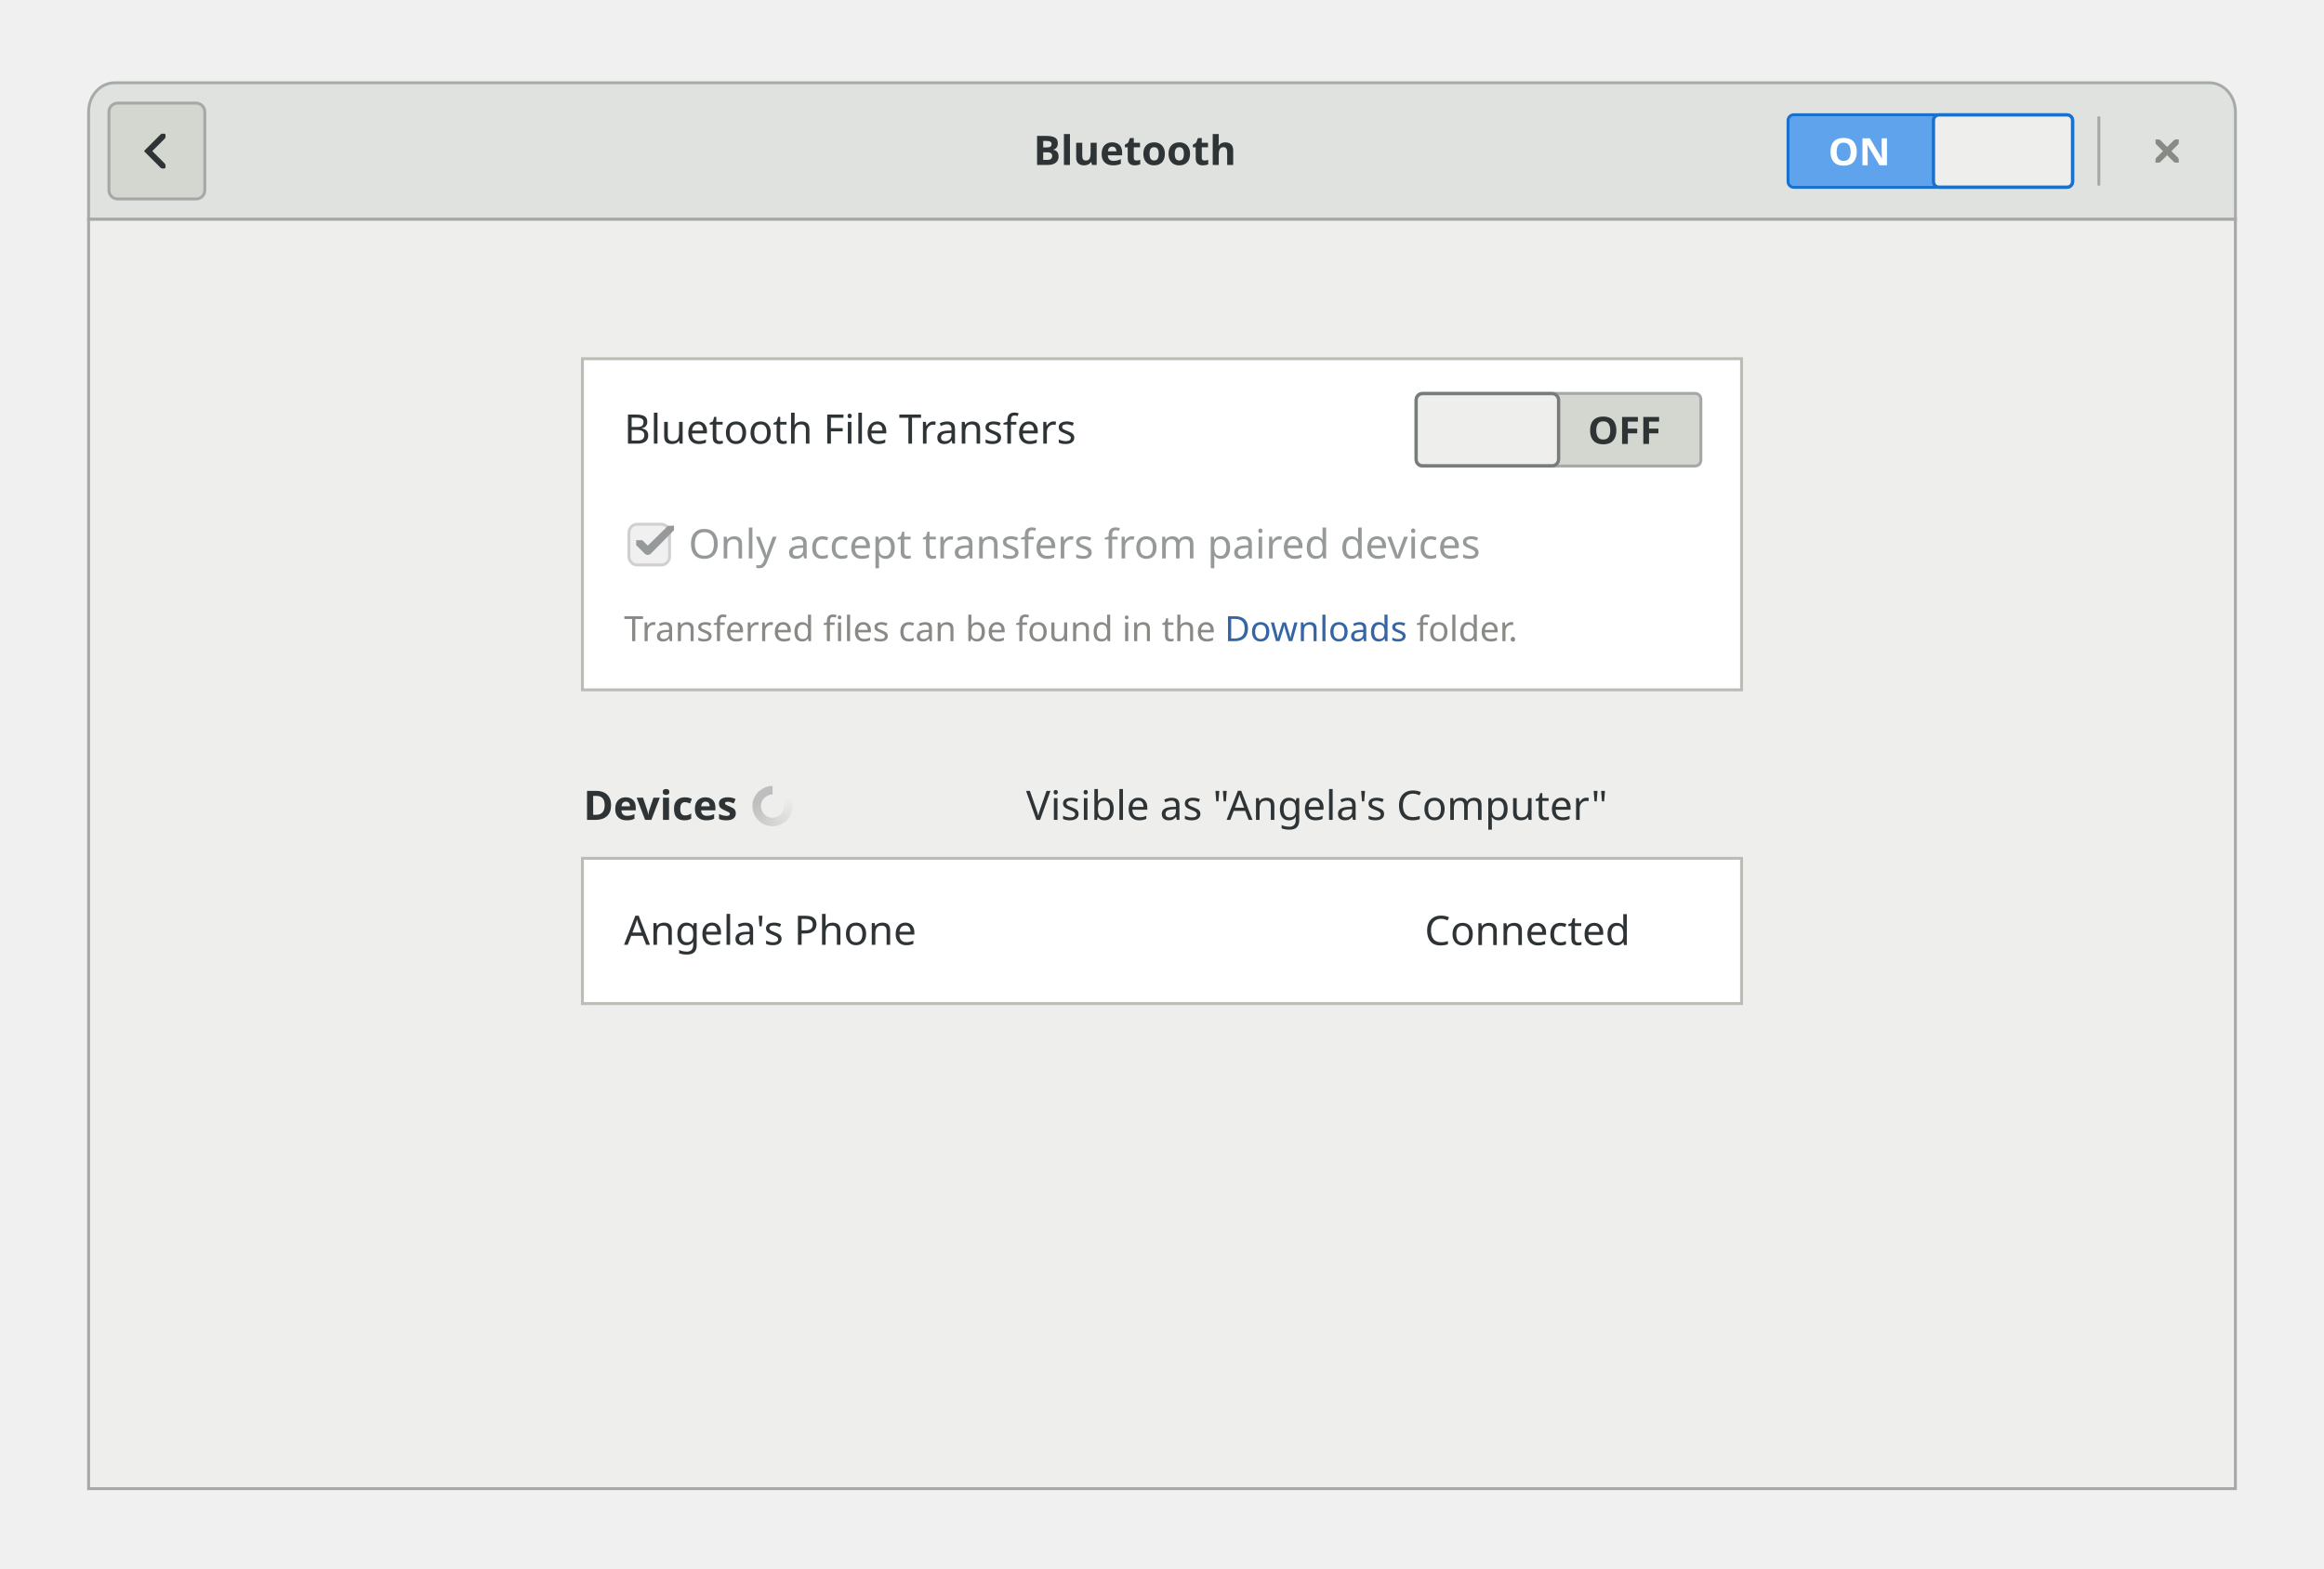
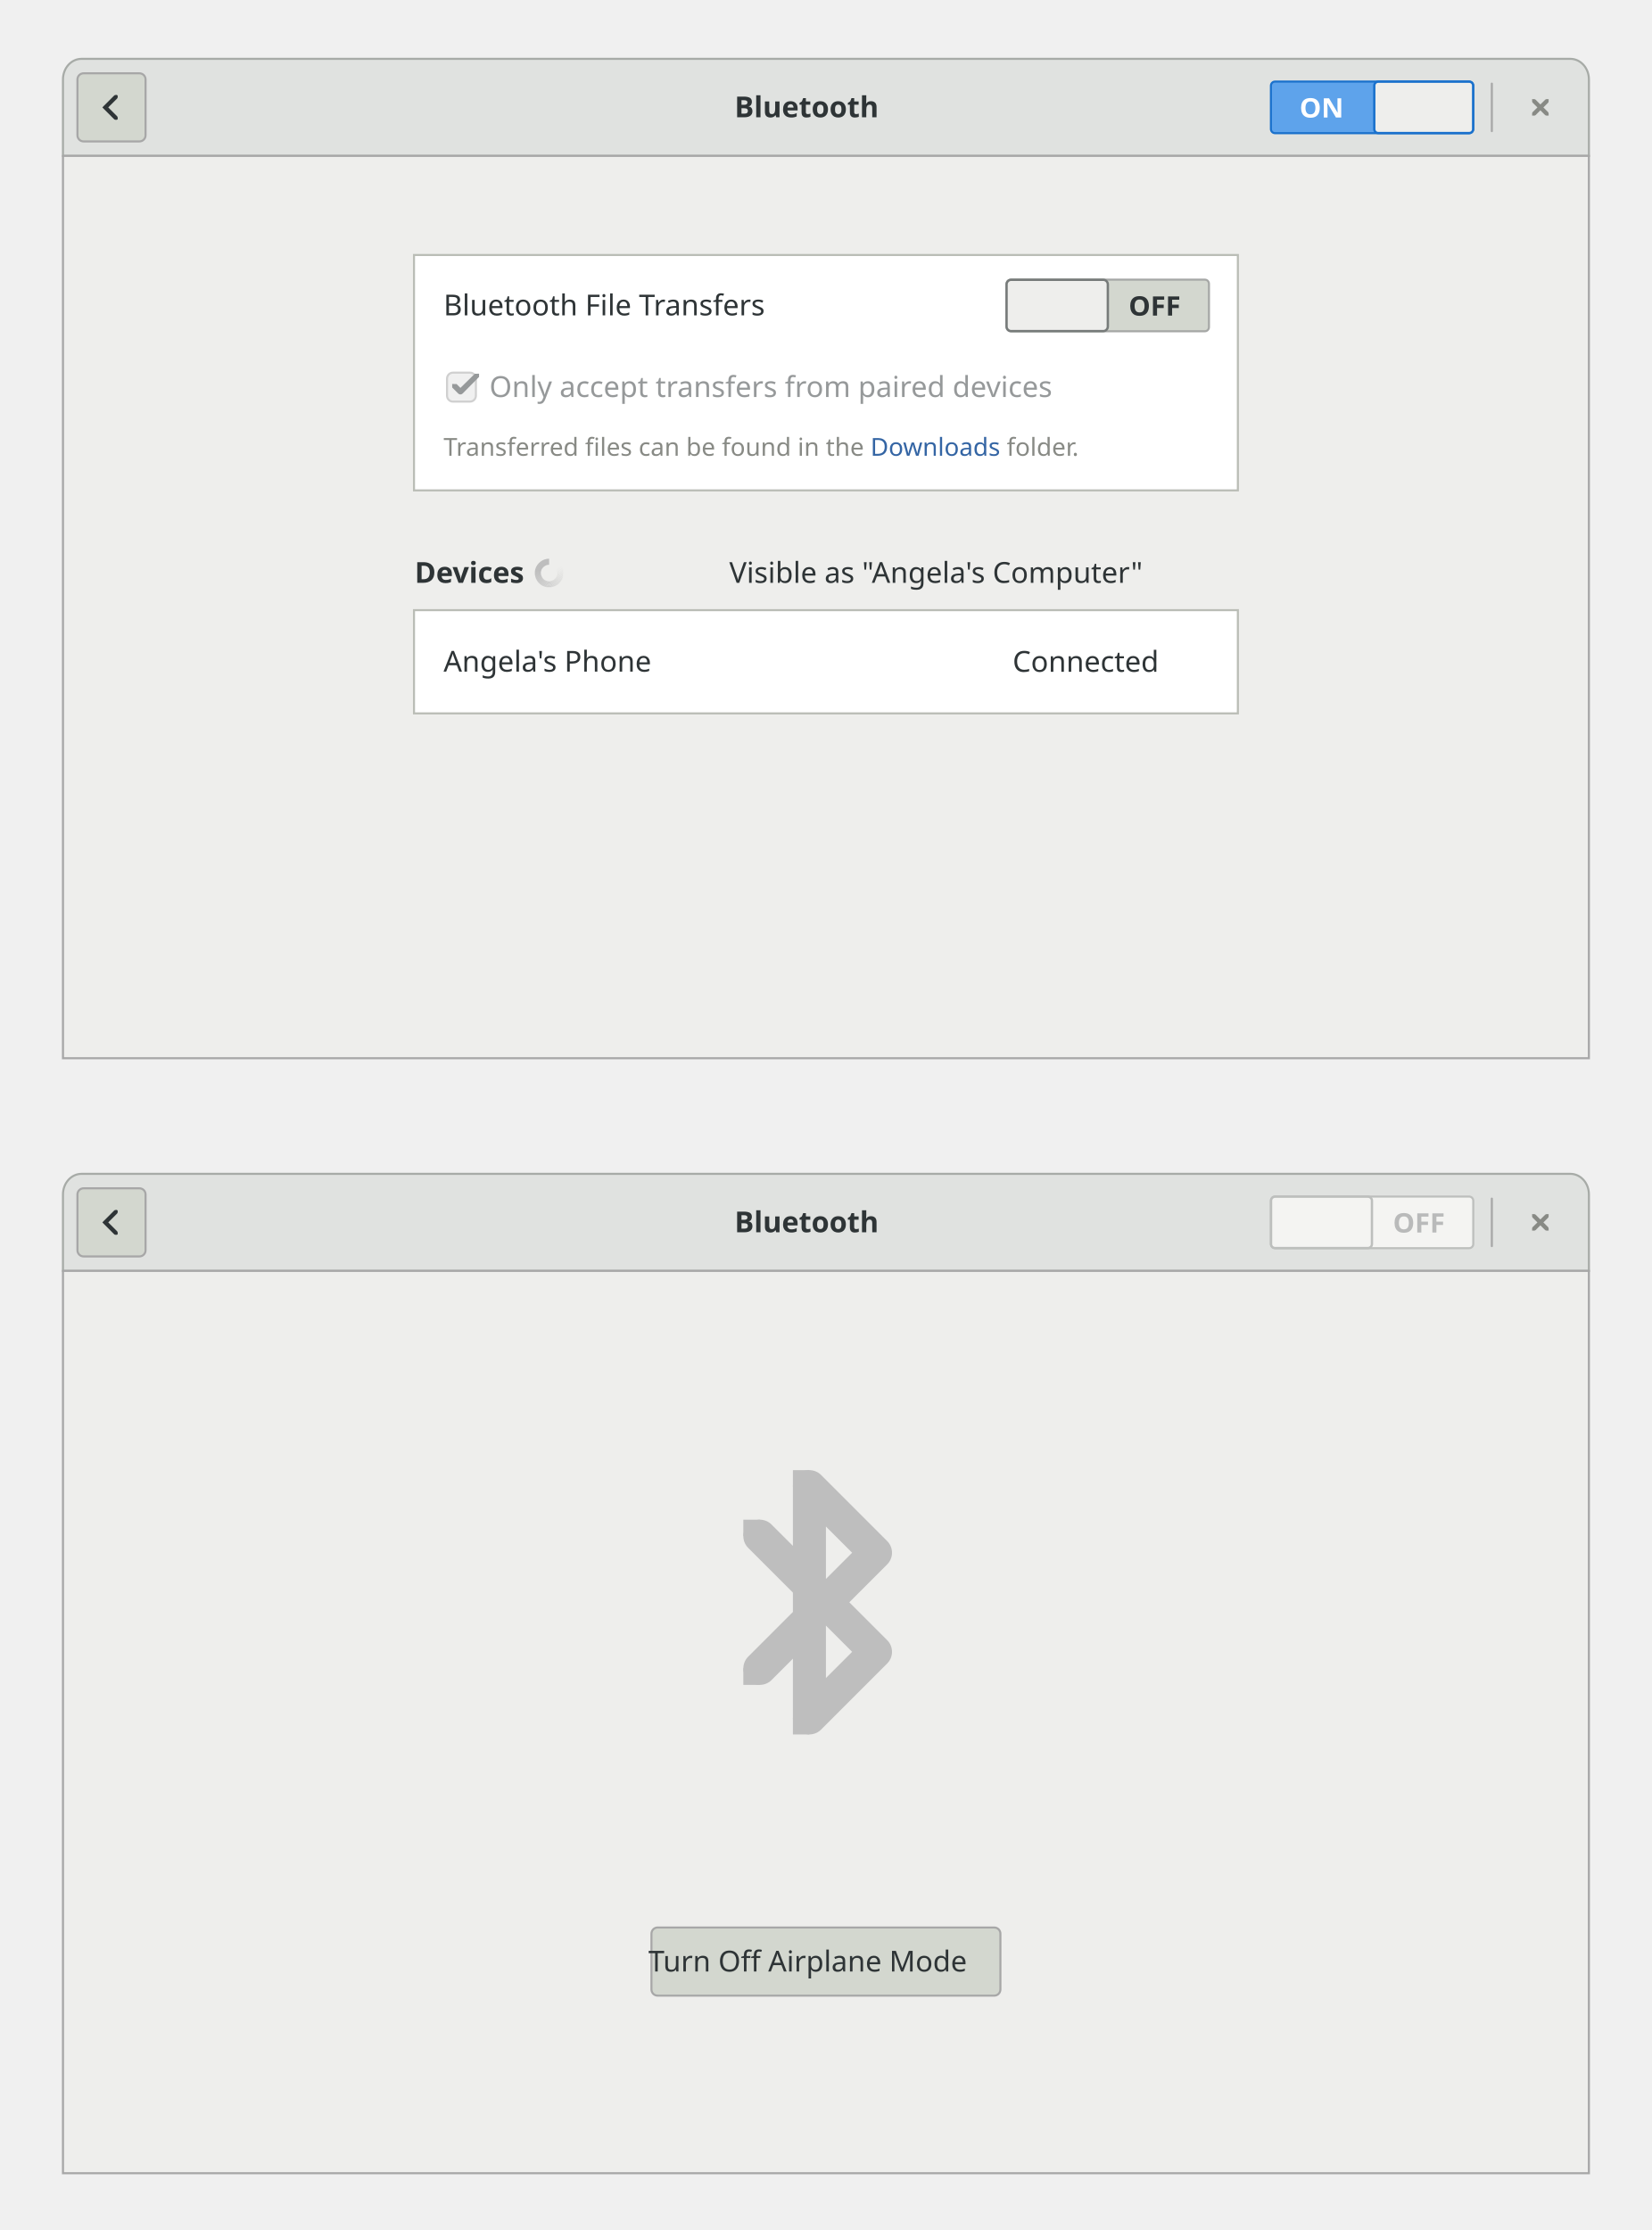
- <svg xmlns="http://www.w3.org/2000/svg" width="800" height="540" id="svg13317" version="1.1">
+ <svg xmlns="http://www.w3.org/2000/svg" width="800" height="1080" id="svg13317" version="1.1">
  <defs id="defs13319">
    </defs>
-   <g id="layer1" transform="translate(0,-512.3622)" style="display:inline">
-     <path style="color:#bebebe;display:inline;overflow:visible;visibility:visible;fill:#e0e2e0;fill-opacity:1;fill-rule:nonzero;stroke:#a7aba7;stroke-width:0.993;stroke-opacity:1;marker:none;filter:url(#filter12000-4-9-2);enable-background:accumulate" d="m 39.496,540.859 721.015,0 c 4.986,0 8.999,4.46 8.999,10 l 0,37.003 -8.999,0 -721.015,0 -8.999,0 0,-37.003 c 0,-5.54 4.014,-10 8.999,-10 z" id="path8220" />
-     <rect style="display:inline;fill:#eeeeec;fill-opacity:1;stroke:#a7a7a7;stroke-width:1;stroke-linecap:square;stroke-miterlimit:4;stroke-dasharray:none;stroke-dashoffset:0;stroke-opacity:1" id="rect8222" width="739" height="437" x="30.5" y="587.859" />
-     <path style="display:inline;fill:none;stroke:#a7a7a7;stroke-width:1px;stroke-linecap:round;stroke-linejoin:miter;stroke-opacity:1" d="m 722.5,552.853 0,23.012" id="path8224" />
-     <g style="display:inline;fill:#888a85" transform="translate(678.0017,38.35883)" id="g8226">
+   <g id="layer1" transform="translate(0,27.63782)" style="display:inline">
+     <path style="color:#bebebe;display:inline;overflow:visible;visibility:visible;fill:#e0e2e0;fill-opacity:1;fill-rule:nonzero;stroke:#a7aba7;stroke-width:0.993;stroke-opacity:1;marker:none;filter:url(#filter12000-4-9-2);enable-background:accumulate" d="m 39.496,0.859 721.015,0 c 4.986,0 8.999,4.46 8.999,10 l 0,37.003 -8.999,0 -721.015,0 -8.999,0 0,-37.003 c 0,-5.54 4.014,-10 8.999,-10 z" id="path8220" />
+     <rect style="display:inline;fill:#eeeeec;fill-opacity:1;stroke:#a7a7a7;stroke-width:1;stroke-linecap:square;stroke-miterlimit:4;stroke-dasharray:none;stroke-dashoffset:0;stroke-opacity:1" id="rect8222" width="739" height="437" x="30.5" y="47.859" />
+     <path style="display:inline;fill:none;stroke:#a7a7a7;stroke-width:1px;stroke-linecap:round;stroke-linejoin:miter;stroke-opacity:1" d="m 722.5,12.853 0,23.012" id="path8224" />
+     <g style="display:inline;fill:#888a85" transform="translate(678.0017,-501.6412)" id="g8226">
      <g transform="translate(19,-242)" id="g8228" style="display:inline;fill:#888a85">
        <path d="m 45,764 1,0 c 0.01,-1.2e-4 0.021,-4.6e-4 0.031,0 0.255,0.011 0.51,0.129 0.688,0.312 L 49,766.594 51.312,764.312 C 51.578,764.082 51.759,764.007 52,764 l 1,0 0,1 c 0,0.286 -0.034,0.551 -0.25,0.75 l -2.281,2.281 2.25,2.25 C 52.907,770.469 53,770.735 53,771 l 0,1 -1,0 c -0.265,-10e-6 -0.531,-0.093 -0.719,-0.281 L 49,769.438 46.719,771.719 C 46.531,771.907 46.265,772 46,772 l -1,0 0,-1 c -3e-6,-0.265 0.093,-0.531 0.281,-0.719 l 2.281,-2.25 L 45.281,765.75 C 45.071,765.555 44.978,765.281 45,765 l 0,-1 z" id="path8230" style="color:#bebebe;font-style:normal;font-variant:normal;font-weight:normal;font-stretch:normal;font-size:medium;line-height:normal;font-family:'Andale Mono';-inkscape-font-specification:'Andale Mono';text-indent:0;text-align:start;text-decoration:none;text-decoration-line:none;letter-spacing:normal;word-spacing:normal;text-transform:none;direction:ltr;block-progression:tb;writing-mode:lr-tb;text-anchor:start;display:inline;overflow:visible;visibility:visible;fill:#888a85;fill-opacity:1;fill-rule:nonzero;stroke:none;stroke-width:1.781;marker:none;enable-background:new" />
      </g>
    </g>
-     <rect ry="3" rx="3" y="547.859" x="37.5" height="33" width="33" id="rect8232" style="color:#000000;display:inline;overflow:visible;visibility:visible;fill:#d3d7cf;fill-opacity:1;fill-rule:nonzero;stroke:#a7a7a7;stroke-width:1;stroke-linecap:butt;stroke-linejoin:miter;stroke-miterlimit:4;stroke-dasharray:none;stroke-dashoffset:0;stroke-opacity:1;marker:none;enable-background:accumulate" />
-     <g id="g8328" transform="matrix(0,-1,1,0,44.98355,572.375)" style="display:inline;fill:#2e3436">
+     <rect ry="3" rx="3" y="7.859" x="37.5" height="33" width="33" id="rect8232" style="color:#000000;display:inline;overflow:visible;visibility:visible;fill:#d3d7cf;fill-opacity:1;fill-rule:nonzero;stroke:#a7a7a7;stroke-width:1;stroke-linecap:butt;stroke-linejoin:miter;stroke-miterlimit:4;stroke-dasharray:none;stroke-dashoffset:0;stroke-opacity:1;marker:none;enable-background:accumulate" />
+     <g id="g8328" transform="matrix(0,-1,1,0,44.98355,32.37503)" style="display:inline;fill:#2e3436">
      <g transform="translate(-201.0002,-747)" style="display:inline;fill:#2e3436" id="layer9" />
      <g transform="translate(-201.0002,-747)" id="layer10" style="fill:#2e3436" />
      <g transform="translate(-201.0002,-747)" id="layer11-1" style="fill:#2e3436" />
      <g transform="translate(-201.0002,-747)" id="layer13" style="fill:#2e3436" />
      <g transform="translate(-201.0002,-747)" id="layer14-0" style="fill:#2e3436" />
      <g transform="translate(-201.0002,-747)" style="display:inline;fill:#2e3436" id="layer15-8" />
      <g transform="translate(-201.0002,-747)" style="display:inline;fill:#2e3436" id="g71291" />
      <g transform="translate(-201.0002,-747)" style="display:inline;fill:#2e3436" id="g4953-6" />
      <g transform="translate(-201.0002,-747)" style="display:inline;fill:#2e3436" id="layer12-57">
        <path style="color:#000000;font-style:normal;font-variant:normal;font-weight:normal;font-stretch:normal;font-size:medium;line-height:normal;font-family:Sans;-inkscape-font-specification:Sans;text-indent:0;text-align:start;text-decoration:none;text-decoration-line:none;letter-spacing:normal;word-spacing:normal;text-transform:none;direction:ltr;block-progression:tb;writing-mode:lr-tb;baseline-shift:baseline;text-anchor:start;display:inline;overflow:visible;visibility:visible;fill:#2e3436;fill-opacity:1;stroke:none;stroke-width:2;marker:none;enable-background:accumulate" id="path8420" d="m 209,751.594 -0.719,0.688 -5,5 a 1.016,1.016 0 1 0 1.438,1.438 L 209,754.438 l 4.281,4.281 a 1.016,1.016 0 1 0 1.438,-1.438 l -5,-5 L 209,751.594 Z" />
        <rect y="-215" x="758" width="1" transform="matrix(0,1,-1,0,0,0)" style="fill:#2e3436;fill-opacity:1;stroke:none" ry="1" rx="1" id="rect8424" height="1" />
        <rect y="-204" x="758" width="1" transform="matrix(0,1,-1,0,0,0)" style="fill:#2e3436;fill-opacity:1;stroke:none" ry="1" rx="1" id="rect8428" height="1" />
      </g>
    </g>
-     <text id="text8342" y="569.149" x="399.748" style="font-style:normal;font-variant:normal;font-weight:bold;font-stretch:normal;font-size:14px;line-height:125%;font-family:Cantarell;-inkscape-font-specification:'Cantarell Bold';text-align:center;letter-spacing:0px;word-spacing:0px;text-anchor:middle;display:inline;fill:#2e3436;fill-opacity:1;stroke:none" xml:space="preserve">
-       <tspan y="569.149" x="399.748" id="tspan8344">Bluetooth</tspan>
+     <text id="text8342" y="29.149" x="399.748" style="font-style:normal;font-variant:normal;font-weight:bold;font-stretch:normal;font-size:14px;line-height:125%;font-family:Cantarell;-inkscape-font-specification:'Cantarell Bold';text-align:center;letter-spacing:0px;word-spacing:0px;text-anchor:middle;display:inline;fill:#2e3436;fill-opacity:1;stroke:none" xml:space="preserve">
+       <tspan y="29.149" x="399.748" id="tspan8344">Bluetooth</tspan>
    </text>
-     <g transform="translate(85,-388.6395)" style="display:inline" id="g6696">
+     <g transform="translate(85,-928.6395)" style="display:inline" id="g6696">
      <rect style="fill:#5ea3eb;fill-opacity:1;stroke:#1a71cc;stroke-width:1;stroke-linecap:round;stroke-miterlimit:4;stroke-dasharray:none;stroke-opacity:1" id="rect6688" width="98" height="25" x="530.5" y="940.5" rx="2" ry="2" />
      <rect style="display:inline;fill:#eeeeec;fill-opacity:1;stroke:#1a71cc;stroke-width:1.123;stroke-linecap:round;stroke-miterlimit:4;stroke-dasharray:none;stroke-opacity:1" id="rect6690" width="47.877" height="24.877" x="580.561" y="940.561" rx="1.892" ry="1.892" />
      <text xml:space="preserve" style="font-style:normal;font-variant:normal;font-weight:bold;font-stretch:normal;font-size:13.148px;line-height:125%;font-family:Cantarell;-inkscape-font-specification:'Cantarell Bold';letter-spacing:0px;word-spacing:0px;fill:#ffffff;fill-opacity:1;stroke:none" x="538.211" y="968.827" id="text6692" transform="scale(1.011398,0.9887308)">
        <tspan id="tspan6694" x="538.211" y="968.827">ON</tspan>
      </text>
    </g>
-     <g id="g8021" transform="translate(-10.00008,1018)">
+     <g id="g8021" transform="translate(-10.00008,478)">
      <rect y="-382.141" x="210.5" height="114.004" width="399" id="rect7096" style="display:inline;fill:#ffffff;fill-opacity:1;stroke:#babdb6;stroke-width:1;stroke-linecap:square;stroke-miterlimit:4;stroke-dasharray:none;stroke-dashoffset:0;stroke-opacity:1" />
      <rect style="display:inline;fill:#ffffff;fill-opacity:1;stroke:#babdb6;stroke-width:1;stroke-linecap:square;stroke-miterlimit:4;stroke-dasharray:none;stroke-dashoffset:0;stroke-opacity:1" id="rect8353" width="399" height="50" x="210.5" y="-210.141" />
      <text id="text8361" y="-352.911" x="224.81" style="font-style:normal;font-variant:normal;font-weight:normal;font-stretch:normal;font-size:14px;line-height:125%;font-family:Cantarell;-inkscape-font-specification:Cantarell;letter-spacing:0px;word-spacing:0px;display:inline;fill:#2e3436;fill-opacity:1;stroke:none" xml:space="preserve">
        <tspan y="-352.911" x="224.81" id="tspan8363">Bluetooth File Transfers</tspan>
      </text>
      <text id="text8377" y="-180.367" x="224.81" style="font-style:normal;font-variant:normal;font-weight:normal;font-stretch:normal;font-size:14px;line-height:125%;font-family:Cantarell;-inkscape-font-specification:Cantarell;letter-spacing:0px;word-spacing:0px;display:inline;fill:#2e3436;fill-opacity:1;stroke:none" xml:space="preserve">
        <tspan y="-180.367" x="224.81" id="tspan8379">Angela's Phone</tspan>
      </text>
      <text xml:space="preserve" style="font-style:normal;font-variant:normal;font-weight:bold;font-stretch:normal;font-size:14px;line-height:125%;font-family:Cantarell;-inkscape-font-specification:'Cantarell Bold';letter-spacing:0px;word-spacing:0px;display:inline;fill:#2e3436;fill-opacity:1;stroke:none" x="210.81" y="-223.367" id="text8707">
        <tspan id="tspan8709" x="210.81" y="-223.367">Devices</tspan>
      </text>
      <rect ry="2" rx="2" y="-370.206" x="497.5" height="25" width="98" id="rect6729" style="fill:#d3d7cf;fill-opacity:1;stroke:#a6a8a6;stroke-width:1;stroke-linecap:round;stroke-miterlimit:4;stroke-dasharray:none;stroke-opacity:1" />
      <rect ry="2.247" rx="2.247" y="-370.138" x="497.477" height="24.864" width="49.046" id="rect6731" style="display:inline;fill:#eeeeec;fill-opacity:1;stroke:#777b7a;stroke-width:1.136;stroke-linecap:round;stroke-miterlimit:4;stroke-dasharray:none;stroke-opacity:1" />
      <text transform="scale(1.011398,0.9887308)" id="text6733" y="-356.818" x="550.324" style="font-style:normal;font-variant:normal;font-weight:bold;font-stretch:normal;font-size:13.148px;line-height:125%;font-family:Cantarell;-inkscape-font-specification:'Cantarell Bold';letter-spacing:0px;word-spacing:0px;fill:#2e3436;fill-opacity:1;stroke:none" xml:space="preserve">
        <tspan y="-356.818" x="550.324" id="tspan6735">OFF</tspan>
      </text>
      <g style="opacity:0.5" id="g7104">
        <text id="text8373" y="-313.376" x="247" style="font-style:normal;font-variant:normal;font-weight:normal;font-stretch:normal;font-size:14px;line-height:125%;font-family:Cantarell;-inkscape-font-specification:Cantarell;letter-spacing:0px;word-spacing:0px;display:inline;fill:#2e3436;fill-opacity:1;stroke:none" xml:space="preserve">
          <tspan y="-313.376" x="247" id="tspan8375">Only accept transfers from paired devices </tspan>
        </text>
        <g transform="translate(-561.006,-1225.659)" style="display:inline" id="g7051">
          <g id="g7043" transform="translate(770.0021,869.6399)">
            <rect transform="matrix(0.4730478,0,0,0.4807373,-6.360704,-29.39622)" rx="6" y="125.346" x="50.44" height="29.154" width="29.56" id="rect7045" style="color:#000000;display:inline;overflow:visible;visibility:visible;fill:#e1e1e1;fill-opacity:1;stroke:#a1a1a1;stroke-width:2.097;stroke-linecap:butt;stroke-linejoin:round;stroke-miterlimit:4;stroke-dasharray:none;stroke-dashoffset:0;stroke-opacity:1;marker:none;enable-background:accumulate" ry="6" />
          </g>
          <g id="g7047" transform="matrix(0.9965082,0,0,0.9981019,750.2575,869.7269)">
            <path style="color:#000000;font-style:normal;font-variant:normal;font-weight:normal;font-stretch:normal;font-size:medium;line-height:normal;font-family:sans-serif;-inkscape-font-specification:sans-serif;text-indent:0;text-align:start;text-decoration:none;text-decoration-line:none;letter-spacing:normal;word-spacing:normal;text-transform:none;direction:ltr;block-progression:tb;writing-mode:lr-tb;baseline-shift:baseline;text-anchor:start;display:inline;overflow:visible;visibility:visible;fill:#2e3436;fill-opacity:1;stroke:none;stroke-width:3;marker:none;enable-background:accumulate" d="m 50.868,31.38 -6.981,6.843 -1.872,-1.873 -2.138,-0.016 0.011,1.699 2.937,2.938 c 0.587,0.587 1.538,0.587 2.124,0 l 7.996,-8.078 0.002,-1.571 z" id="path7049" />
          </g>
        </g>
      </g>
      <text id="text7088" y="-223.367" x="588.88" style="font-style:normal;font-variant:normal;font-weight:bold;font-stretch:normal;font-size:14px;line-height:125%;font-family:Cantarell;-inkscape-font-specification:'Cantarell Bold';letter-spacing:0px;word-spacing:0px;display:inline;fill:#2e3436;fill-opacity:1;stroke:none" xml:space="preserve">
        <tspan style="font-style:normal;font-variant:normal;font-weight:normal;font-stretch:normal;font-family:Cantarell;-inkscape-font-specification:Cantarell;text-align:end;text-anchor:end;fill:#2e3436" y="-223.367" x="588.88" id="tspan7090">Visible as "Angela's Computer"</tspan>
      </text>
      <text xml:space="preserve" style="font-style:normal;font-variant:normal;font-weight:normal;font-stretch:normal;font-size:12px;line-height:125%;font-family:Cantarell;-inkscape-font-specification:Cantarell;text-align:start;letter-spacing:0px;word-spacing:0px;text-anchor:start;display:inline;fill:#888a85;fill-opacity:1;stroke:none" x="224.81" y="-284.911" id="text7100">
        <tspan id="tspan7102" x="224.81" y="-284.911">Transferred files can be found in the <tspan id="tspan7913" style="font-size:12px;fill:#3465a4">Downloads</tspan> folder.</tspan>
      </text>
      <text xml:space="preserve" style="font-style:normal;font-variant:normal;font-weight:normal;font-stretch:normal;font-size:14px;line-height:125%;font-family:Cantarell;-inkscape-font-specification:Cantarell;letter-spacing:0px;word-spacing:0px;display:inline;fill:#2e3436;fill-opacity:1;stroke:none" x="596.682" y="-180.29" id="text7915">
        <tspan style="text-align:end;text-anchor:end" id="tspan7917" x="596.682" y="-180.29">Connected</tspan>
      </text>
      <g transform="translate(267.9544,-236.1325)" id="g8009">
        <g id="layer9-4" style="display:inline" transform="translate(-201,-317)">
          <path d="m -11.667,99.897 c 0,1.11 0,2.219 0,3.329 -1.886,-0.05 -3.927,1.516 -4.367,3.351 -0.536,1.809 0.448,4.186 2.107,5.086 1.608,0.986 4.159,0.65 5.458,-0.719 l 8e-7,0 c 1.369,-1.298 1.705,-3.849 0.718,-5.458 1,1.6 0.688,4.164 -0.685,5.491 0,0 -4e-7,0 -4e-7,0 -1.304,1.395 -3.881,1.76 -5.539,0.767 0,0 -10e-7,0 -10e-7,0 -1.694,-0.906 -2.719,-3.294 -2.206,-5.17 -0.543,1.868 0.443,4.293 2.16,5.251 0,0 0,0 0,0 1.683,1.041 4.323,0.718 5.718,-0.716 -2e-7,0 7e-7,0 7e-7,0 1.456,-1.373 1.83,-4.025 0.796,-5.764 1.061,1.723 0.734,4.4 -0.73,5.829 0,0 -4e-7,0 -4e-7,0 -1.407,1.486 -4.096,1.865 -5.876,0.811 0,0 0,0 0,0 -1.807,-0.981 -2.875,-3.473 -2.335,-5.481 -0.569,2 0.46,4.528 2.289,5.561 0,0 0,0 0,0 1.804,1.101 4.556,0.764 6.052,-0.76 -2e-7,0 7e-7,0 7e-7,0 1.546,-1.475 1.935,-4.238 0.84,-6.099 1.121,1.845 0.779,4.633 -0.774,6.164 0,0 -4e-7,0 -4e-7,0 -1.509,1.576 -4.309,1.97 -6.21,0.855 0,0 -10e-7,0 -10e-7,0 -1.92,-1.056 -3.03,-3.651 -2.465,-5.79 -0.595,2.132 0.477,4.763 2.419,5.87 0,0 0,0 0,0 1.926,1.162 4.789,0.81 6.387,-0.804 -3e-7,-1e-5 7e-7,-1e-5 7e-7,-1e-5 1.636,-1.577 2.039,-4.452 0.884,-6.433 1.182,1.966 0.825,4.867 -0.819,6.499 0,0 -5e-7,0 -5e-7,0 -1.611,1.666 -4.523,2.074 -6.545,0.899 0,0 -10e-7,0 -10e-7,0 -2.032,-1.13 -3.186,-3.829 -2.595,-6.1 -0.621,2.264 0.495,4.998 2.549,6.18 0,0 0,0 0,0 2.047,1.222 5.022,0.856 6.722,-0.848 -2e-7,0 8e-7,0 8e-7,0 1.726,-1.678 2.144,-4.665 0.928,-6.768 1.243,2.088 0.871,5.1 -0.863,6.834 0,0 -6e-7,0 -6e-7,0 -1.712,1.756 -4.736,2.179 -6.88,0.943 0,0 -10e-7,0 -10e-7,0 -2.145,-1.205 -3.342,-4.006 -2.725,-6.41 -0.647,2.396 0.512,5.233 2.679,6.489 0,0 0,0 0,0 2.169,1.283 5.255,0.902 7.057,-0.892 -3e-7,0 8e-7,0 8e-7,0 1.816,-1.78 2.249,-4.878 0.972,-7.103 1.303,2.21 0.917,5.333 -0.907,7.169 0,0 -5e-7,0 -5e-7,0 -1.814,1.846 -4.949,2.283 -7.215,0.987 0,0 -10e-7,0 -10e-7,0 -2.257,-1.279 -3.498,-4.184 -2.854,-6.719 -0.673,2.528 0.529,5.468 2.808,6.799 0,0 10e-7,0 10e-7,0 2.29,1.343 5.488,0.948 7.392,-0.936 -3e-7,0 9e-7,0 9e-7,0 1.905,-1.882 2.353,-5.091 1.016,-7.438 1.364,2.331 0.963,5.566 -0.951,7.503 0,0 -5e-7,0 -5e-7,0 -1.916,1.935 -5.163,2.388 -7.55,1.031 10e-7,0 -10e-7,0 -10e-7,0 -2.37,-1.354 -3.653,-4.362 -2.984,-7.029 -0.699,2.659 0.546,5.703 2.938,7.108 0,0 0,0 0,0 2.412,1.404 5.721,0.993 7.726,-0.98 -3e-7,0 9e-7,0 9e-7,0 1.995,-1.983 2.458,-5.305 1.06,-7.773 1.424,2.453 1.009,5.799 -0.995,7.838 0,0 -6e-7,0 -6e-7,0 -2.017,2.025 -5.376,2.493 -7.885,1.075 0,0 -1e-6,0 -1e-6,0 -2.482,-1.428 -3.809,-4.539 -3.114,-7.338 -0.725,2.791 0.564,5.939 3.068,7.418 0,0 1e-6,0 1e-6,0 2.533,1.464 5.954,1.039 8.061,-1.024 -3e-7,0 9e-7,0 9e-7,0 2.085,-2.085 2.562,-5.518 1.104,-8.108 1.485,2.574 1.055,6.032 -1.039,8.173 0,0 -6e-7,0 -6e-7,0 -2.119,2.115 -5.589,2.597 -8.219,1.119 0,0 -2e-6,0 -2e-6,0 -2.595,-1.503 -3.965,-4.717 -3.243,-7.648 -0.751,2.923 0.581,6.174 3.197,7.728 0,0 1e-6,0 1e-6,0 2.655,1.525 6.187,1.085 8.396,-1.068 -3e-7,0 1e-6,0 1e-6,0 2.175,-2.187 2.667,-5.731 1.149,-8.442 1.545,2.696 1.1,6.265 -1.083,8.508 0,0 -7e-7,0 -7e-7,0 -2.221,2.205 -5.803,2.702 -8.554,1.163 0,0 -10e-7,0 -10e-7,0 -2.707,-1.577 -4.12,-4.895 -3.373,-7.957 -0.777,3.055 0.598,6.409 3.327,8.037 0,0 10e-7,0 10e-7,0 2.776,1.585 6.421,1.131 8.731,-1.112 -3e-7,0 1e-6,0 1e-6,0 2.265,-2.289 2.772,-5.945 1.193,-8.777 1.606,2.817 1.146,6.498 -1.127,8.843 0,0 -6e-7,0 -6e-7,0 -2.322,2.295 -6.016,2.807 -8.889,1.207 10e-7,0 -1e-6,0 -1e-6,0 -2.82,-1.652 -4.276,-5.072 -3.503,-8.267 -0.803,3.187 0.615,6.644 3.457,8.347 0,0 1e-6,0 1e-6,0 2.898,1.646 6.654,1.177 9.066,-1.156 -3e-7,0 1.1e-6,0 1.1e-6,0 2.355,-2.39 2.876,-6.158 1.237,-9.112 1.666,2.939 1.192,6.732 -1.171,9.178 0,0 -6e-7,0 -6e-7,0 -2.424,2.385 -6.229,2.911 -9.224,1.251 0,0 -2e-6,0 -2e-6,0 -2.932,-1.726 -4.432,-5.25 -3.633,-8.577 -0.829,3.319 0.633,6.879 3.587,8.656 0,0 1e-6,0 1e-6,0 3.02,1.707 6.887,1.223 9.401,-1.201 -3e-7,0 1.1e-6,0 1.1e-6,0 2.445,-2.492 2.981,-6.371 1.281,-9.447 1.713,3.068 1.2,6.96 -1.249,9.479 0,0 -1.9e-6,0 -1.9e-6,0 -2.52,2.449 -6.411,2.96 -9.478,1.247 -3.017,-1.8 -4.518,-5.426 -3.657,-8.831 1e-6,0 0,0 0,0 0.958,-3.38 4.071,-5.768 7.583,-5.818 z" id="path14339" style="color:#000000;display:inline;overflow:visible;visibility:visible;fill:#bebebe;fill-opacity:1;stroke:none;stroke-width:3.385;marker:none;enable-background:accumulate" transform="matrix(0.8862442,0,0,0.8862442,219.3194,229.5203)" />
        </g>
        <g id="layer10-5" style="display:inline" transform="translate(-201,-317)" />
        <g id="layer11" transform="translate(-201,-317)" />
        <g id="layer13-68" style="display:inline" transform="translate(-201,-317)" />
        <g id="layer14" transform="translate(-201,-317)" />
        <g id="layer15" style="display:inline" transform="translate(-201,-317)" />
        <g id="g71291-06" style="display:inline" transform="translate(-201,-317)" />
        <g id="g4953" style="display:inline" transform="translate(-201,-317)" />
        <g id="layer12" style="display:inline" transform="translate(-201,-317)" />
      </g>
    </g>
+     <path id="path8930" d="m 39.496,540.859 721.015,0 c 4.986,0 8.999,4.46 8.999,10 l 0,37.003 -8.999,0 -721.015,0 -8.999,0 0,-37.003 c 0,-5.54 4.014,-10 8.999,-10 z" style="color:#bebebe;display:inline;overflow:visible;visibility:visible;fill:#e0e2e0;fill-opacity:1;fill-rule:nonzero;stroke:#a7aba7;stroke-width:0.993;stroke-opacity:1;marker:none;filter:url(#filter12000-4-9-2);enable-background:accumulate" />
+     <rect y="587.859" x="30.5" height="437" width="739" id="rect8932" style="display:inline;fill:#eeeeec;fill-opacity:1;stroke:#a7a7a7;stroke-width:1;stroke-linecap:square;stroke-miterlimit:4;stroke-dasharray:none;stroke-dashoffset:0;stroke-opacity:1" />
+     <path id="path8934" d="m 722.5,552.853 0,23.012" style="display:inline;fill:none;stroke:#a7a7a7;stroke-width:1px;stroke-linecap:round;stroke-linejoin:miter;stroke-opacity:1" />
+     <g id="g8936" transform="translate(678.0017,38.35883)" style="display:inline;fill:#888a85">
+       <g style="display:inline;fill:#888a85" id="g8938" transform="translate(19,-242)">
+         <path style="color:#bebebe;font-style:normal;font-variant:normal;font-weight:normal;font-stretch:normal;font-size:medium;line-height:normal;font-family:'Andale Mono';-inkscape-font-specification:'Andale Mono';text-indent:0;text-align:start;text-decoration:none;text-decoration-line:none;letter-spacing:normal;word-spacing:normal;text-transform:none;direction:ltr;block-progression:tb;writing-mode:lr-tb;text-anchor:start;display:inline;overflow:visible;visibility:visible;fill:#888a85;fill-opacity:1;fill-rule:nonzero;stroke:none;stroke-width:1.781;marker:none;enable-background:new" id="path8940" d="m 45,764 1,0 c 0.01,-1.2e-4 0.021,-4.6e-4 0.031,0 0.255,0.011 0.51,0.129 0.688,0.312 L 49,766.594 51.312,764.312 C 51.578,764.082 51.759,764.007 52,764 l 1,0 0,1 c 0,0.286 -0.034,0.551 -0.25,0.75 l -2.281,2.281 2.25,2.25 C 52.907,770.469 53,770.735 53,771 l 0,1 -1,0 c -0.265,-10e-6 -0.531,-0.093 -0.719,-0.281 L 49,769.438 46.719,771.719 C 46.531,771.907 46.265,772 46,772 l -1,0 0,-1 c -3e-6,-0.265 0.093,-0.531 0.281,-0.719 l 2.281,-2.25 L 45.281,765.75 C 45.071,765.555 44.978,765.281 45,765 l 0,-1 z" />
+       </g>
+     </g>
+     <rect style="color:#000000;display:inline;overflow:visible;visibility:visible;fill:#d3d7cf;fill-opacity:1;fill-rule:nonzero;stroke:#a7a7a7;stroke-width:1;stroke-linecap:butt;stroke-linejoin:miter;stroke-miterlimit:4;stroke-dasharray:none;stroke-dashoffset:0;stroke-opacity:1;marker:none;enable-background:accumulate" id="rect8942" width="33" height="33" x="37.5" y="547.859" rx="3" ry="3" />
+     <g style="display:inline;fill:#2e3436" transform="matrix(0,-1,1,0,44.98355,572.375)" id="g8944">
+       <g id="g8946" style="display:inline;fill:#2e3436" transform="translate(-201.0002,-747)" />
+       <g style="fill:#2e3436" id="g8948" transform="translate(-201.0002,-747)" />
+       <g style="fill:#2e3436" id="g8950" transform="translate(-201.0002,-747)" />
+       <g style="fill:#2e3436" id="g8952" transform="translate(-201.0002,-747)" />
+       <g style="fill:#2e3436" id="g8954" transform="translate(-201.0002,-747)" />
+       <g id="g8956" style="display:inline;fill:#2e3436" transform="translate(-201.0002,-747)" />
+       <g id="g8958" style="display:inline;fill:#2e3436" transform="translate(-201.0002,-747)" />
+       <g id="g8960" style="display:inline;fill:#2e3436" transform="translate(-201.0002,-747)" />
+       <g id="g8962" style="display:inline;fill:#2e3436" transform="translate(-201.0002,-747)">
+         <path d="m 209,751.594 -0.719,0.688 -5,5 a 1.016,1.016 0 1 0 1.438,1.438 L 209,754.438 l 4.281,4.281 a 1.016,1.016 0 1 0 1.438,-1.438 l -5,-5 L 209,751.594 Z" id="path8964" style="color:#000000;font-style:normal;font-variant:normal;font-weight:normal;font-stretch:normal;font-size:medium;line-height:normal;font-family:Sans;-inkscape-font-specification:Sans;text-indent:0;text-align:start;text-decoration:none;text-decoration-line:none;letter-spacing:normal;word-spacing:normal;text-transform:none;direction:ltr;block-progression:tb;writing-mode:lr-tb;baseline-shift:baseline;text-anchor:start;display:inline;overflow:visible;visibility:visible;fill:#2e3436;fill-opacity:1;stroke:none;stroke-width:2;marker:none;enable-background:accumulate" />
+         <rect height="1" id="rect8966" rx="1" ry="1" style="fill:#2e3436;fill-opacity:1;stroke:none" transform="matrix(0,1,-1,0,0,0)" width="1" x="758" y="-215" />
+         <rect height="1" id="rect8968" rx="1" ry="1" style="fill:#2e3436;fill-opacity:1;stroke:none" transform="matrix(0,1,-1,0,0,0)" width="1" x="758" y="-204" />
+       </g>
+     </g>
+     <text xml:space="preserve" style="font-style:normal;font-variant:normal;font-weight:bold;font-stretch:normal;font-size:14px;line-height:125%;font-family:Cantarell;-inkscape-font-specification:'Cantarell Bold';text-align:center;letter-spacing:0px;word-spacing:0px;text-anchor:middle;display:inline;fill:#2e3436;fill-opacity:1;stroke:none" x="399.748" y="569.149" id="text8970">
+       <tspan id="tspan8972" x="399.748" y="569.149">Bluetooth</tspan>
+     </text>
+     <g transform="translate(-20.99998,-348.6395)" style="display:inline" id="g13493">
+       <rect style="fill:#f4f4f2;fill-opacity:1;stroke:#bdbfbd;stroke-width:1;stroke-linecap:round;stroke-miterlimit:4;stroke-dasharray:none;stroke-opacity:1" id="rect13485" width="98" height="25" x="636.5" y="900.5" rx="2" ry="2" />
+       <text xml:space="preserve" style="font-style:normal;font-variant:normal;font-weight:bold;font-stretch:normal;font-size:13.148px;line-height:125%;font-family:Cantarell;-inkscape-font-specification:'Cantarell Bold';letter-spacing:0px;word-spacing:0px;opacity:0.3;fill:#2e3436;fill-opacity:1;stroke:none" x="687.757" y="928.371" id="text13487" transform="scale(1.011398,0.9887308)">
+         <tspan id="tspan13489" x="687.757" y="928.371">OFF</tspan>
+       </text>
+       <rect ry="1.934" rx="1.927" y="900.567" x="636.567" height="24.866" width="48.866" id="rect13491" style="color:#000000;display:inline;overflow:visible;visibility:visible;fill:#f4f4f2;fill-opacity:1;fill-rule:nonzero;stroke:#bdbfbd;stroke-width:1.134;stroke-linecap:round;stroke-linejoin:miter;stroke-miterlimit:4;stroke-dasharray:none;stroke-dashoffset:0;stroke-opacity:1;marker:none;enable-background:accumulate" />
+     </g>
+     <g id="g13526" style="display:inline;fill:#bebebe;fill-opacity:1" transform="matrix(8,0,0,8,176,-1523.641)">
+       <rect y="276" x="20" height="16" width="16" id="rect13528" style="color:#bebebe;display:inline;overflow:visible;visibility:visible;fill:none;stroke:none;stroke-width:1;marker:none" />
+       <path id="path13530" style="display:inline;fill:none;stroke:#bebebe;stroke-width:2;stroke-linecap:round;stroke-linejoin:round;stroke-miterlimit:4;stroke-dasharray:none;stroke-opacity:1" d="m 24,288 7,-7 -4,-4 0,13.999 4,-4 -7,-7" />
+       <rect y="279" x="23" height="1" width="1" id="rect13532" style="opacity:1;fill:#bebebe;fill-opacity:1;stroke:none" />
+       <rect style="opacity:1;fill:#bebebe;fill-opacity:1;stroke:none" id="rect13534" width="1" height="1" x="23" y="288" />
+       <rect y="291" x="26" height="1" width="1" id="rect13536" style="opacity:1;fill:#bebebe;fill-opacity:1;stroke:none" />
+       <rect style="opacity:1;fill:#bebebe;fill-opacity:1;stroke:none" id="rect13538" width="1" height="1" x="26" y="276" />
+     </g>
+     <flowRoot xml:space="preserve" id="flowRoot13573" style="font-style:normal;font-variant:normal;font-weight:bold;font-stretch:normal;font-size:17.5px;line-height:140%;font-family:Cantarell;-inkscape-font-specification:'Cantarell Bold';text-align:center;letter-spacing:0px;word-spacing:0px;text-anchor:middle;fill:#2e3436;fill-opacity:1;stroke:none;stroke-width:1px;stroke-linecap:butt;stroke-linejoin:miter;stroke-opacity:1" transform="translate(70.74183,-85.63782)">
+       <flowRegion id="flowRegion13575">
+         <rect id="rect13577" width="259.508" height="69.296" x="199.404" y="919.716" style="font-style:normal;font-variant:normal;font-weight:bold;font-stretch:normal;font-size:17.5px;font-family:Cantarell;-inkscape-font-specification:'Cantarell Bold';text-align:center;text-anchor:middle;fill:#2e3436" />
+       </flowRegion>
+       <flowPara id="flowPara13579">Turn Off Airplane Mode to Enable Bluetooth</flowPara>
+     </flowRoot>
+     <rect ry="3" rx="3" y="905.859" x="315.5" height="33" width="169" id="rect13581" style="color:#000000;display:inline;overflow:visible;visibility:visible;fill:#d3d7cf;fill-opacity:1;fill-rule:nonzero;stroke:#a7a7a7;stroke-width:1;stroke-linecap:butt;stroke-linejoin:miter;stroke-miterlimit:4;stroke-dasharray:none;stroke-dashoffset:0;stroke-opacity:1;marker:none;enable-background:accumulate" />
+     <text id="text13583" y="927.175" x="400.271" style="font-style:normal;font-variant:normal;font-weight:normal;font-stretch:normal;font-size:14px;line-height:125%;font-family:Cantarell;-inkscape-font-specification:Cantarell;text-align:center;letter-spacing:0px;word-spacing:0px;text-anchor:middle;display:inline;fill:#2e3436;fill-opacity:1;stroke:none" xml:space="preserve">
+       <tspan y="927.175" x="400.271" id="tspan13585">Turn Off Airplane Mode</tspan>
+     </text>
  </g>
</svg>
